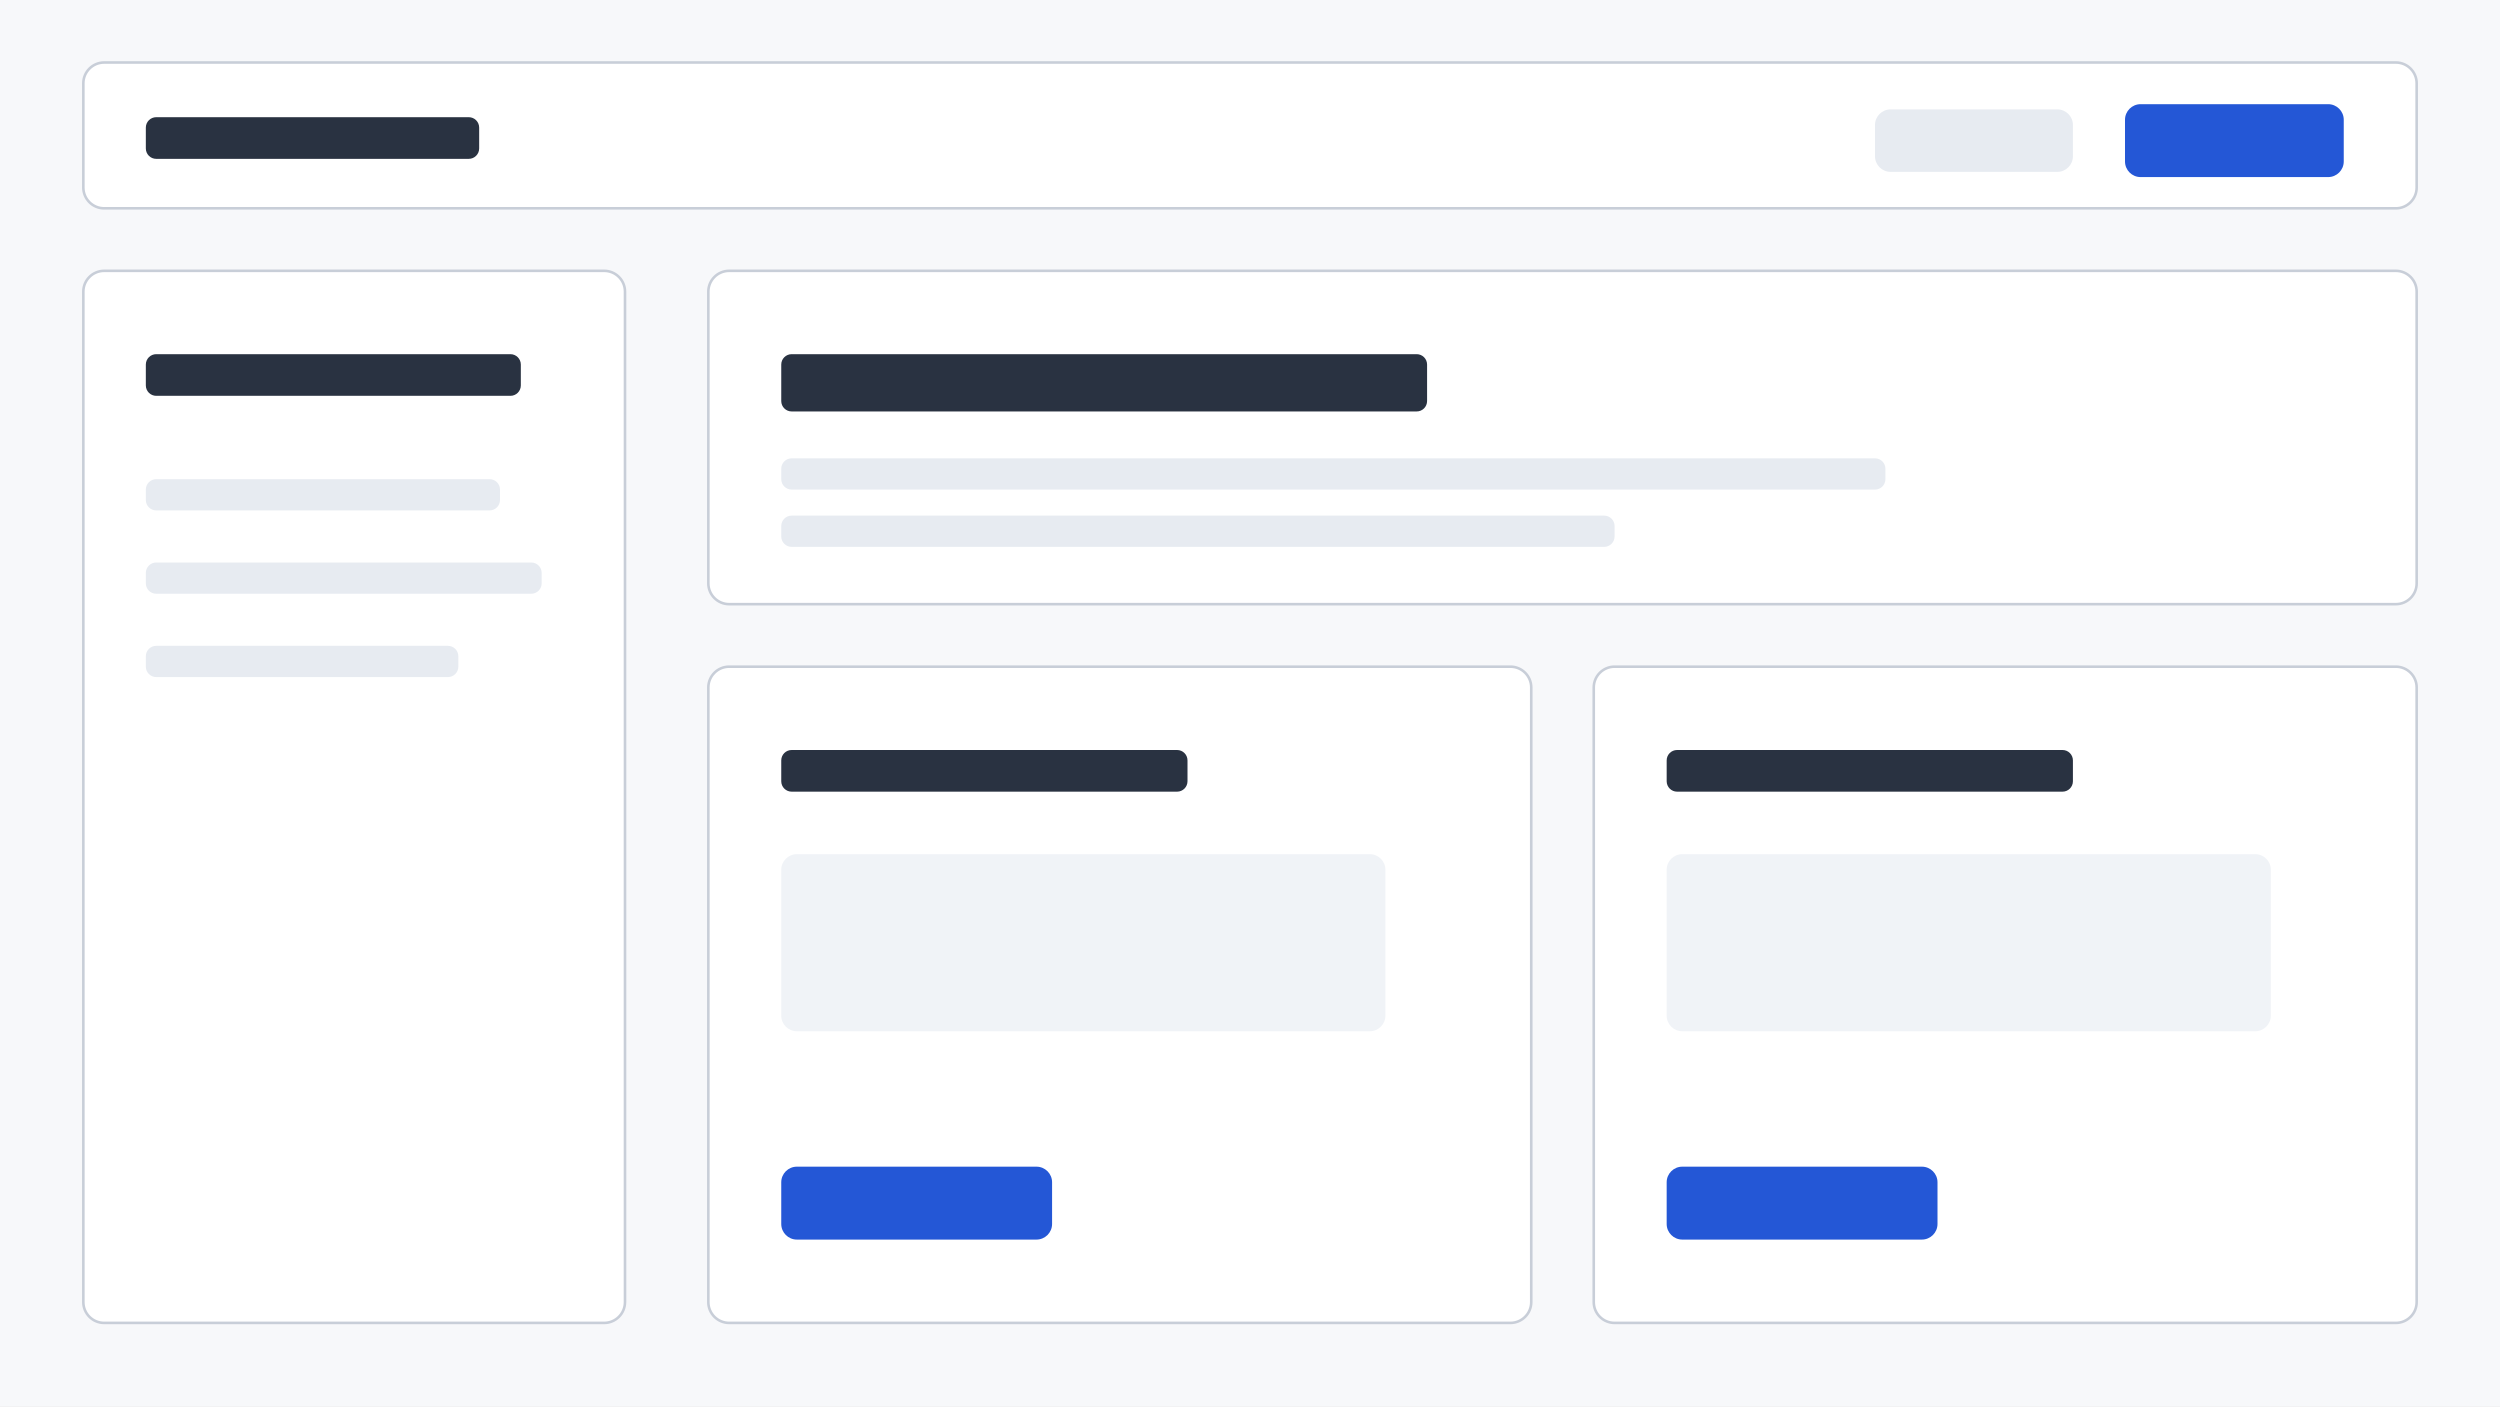
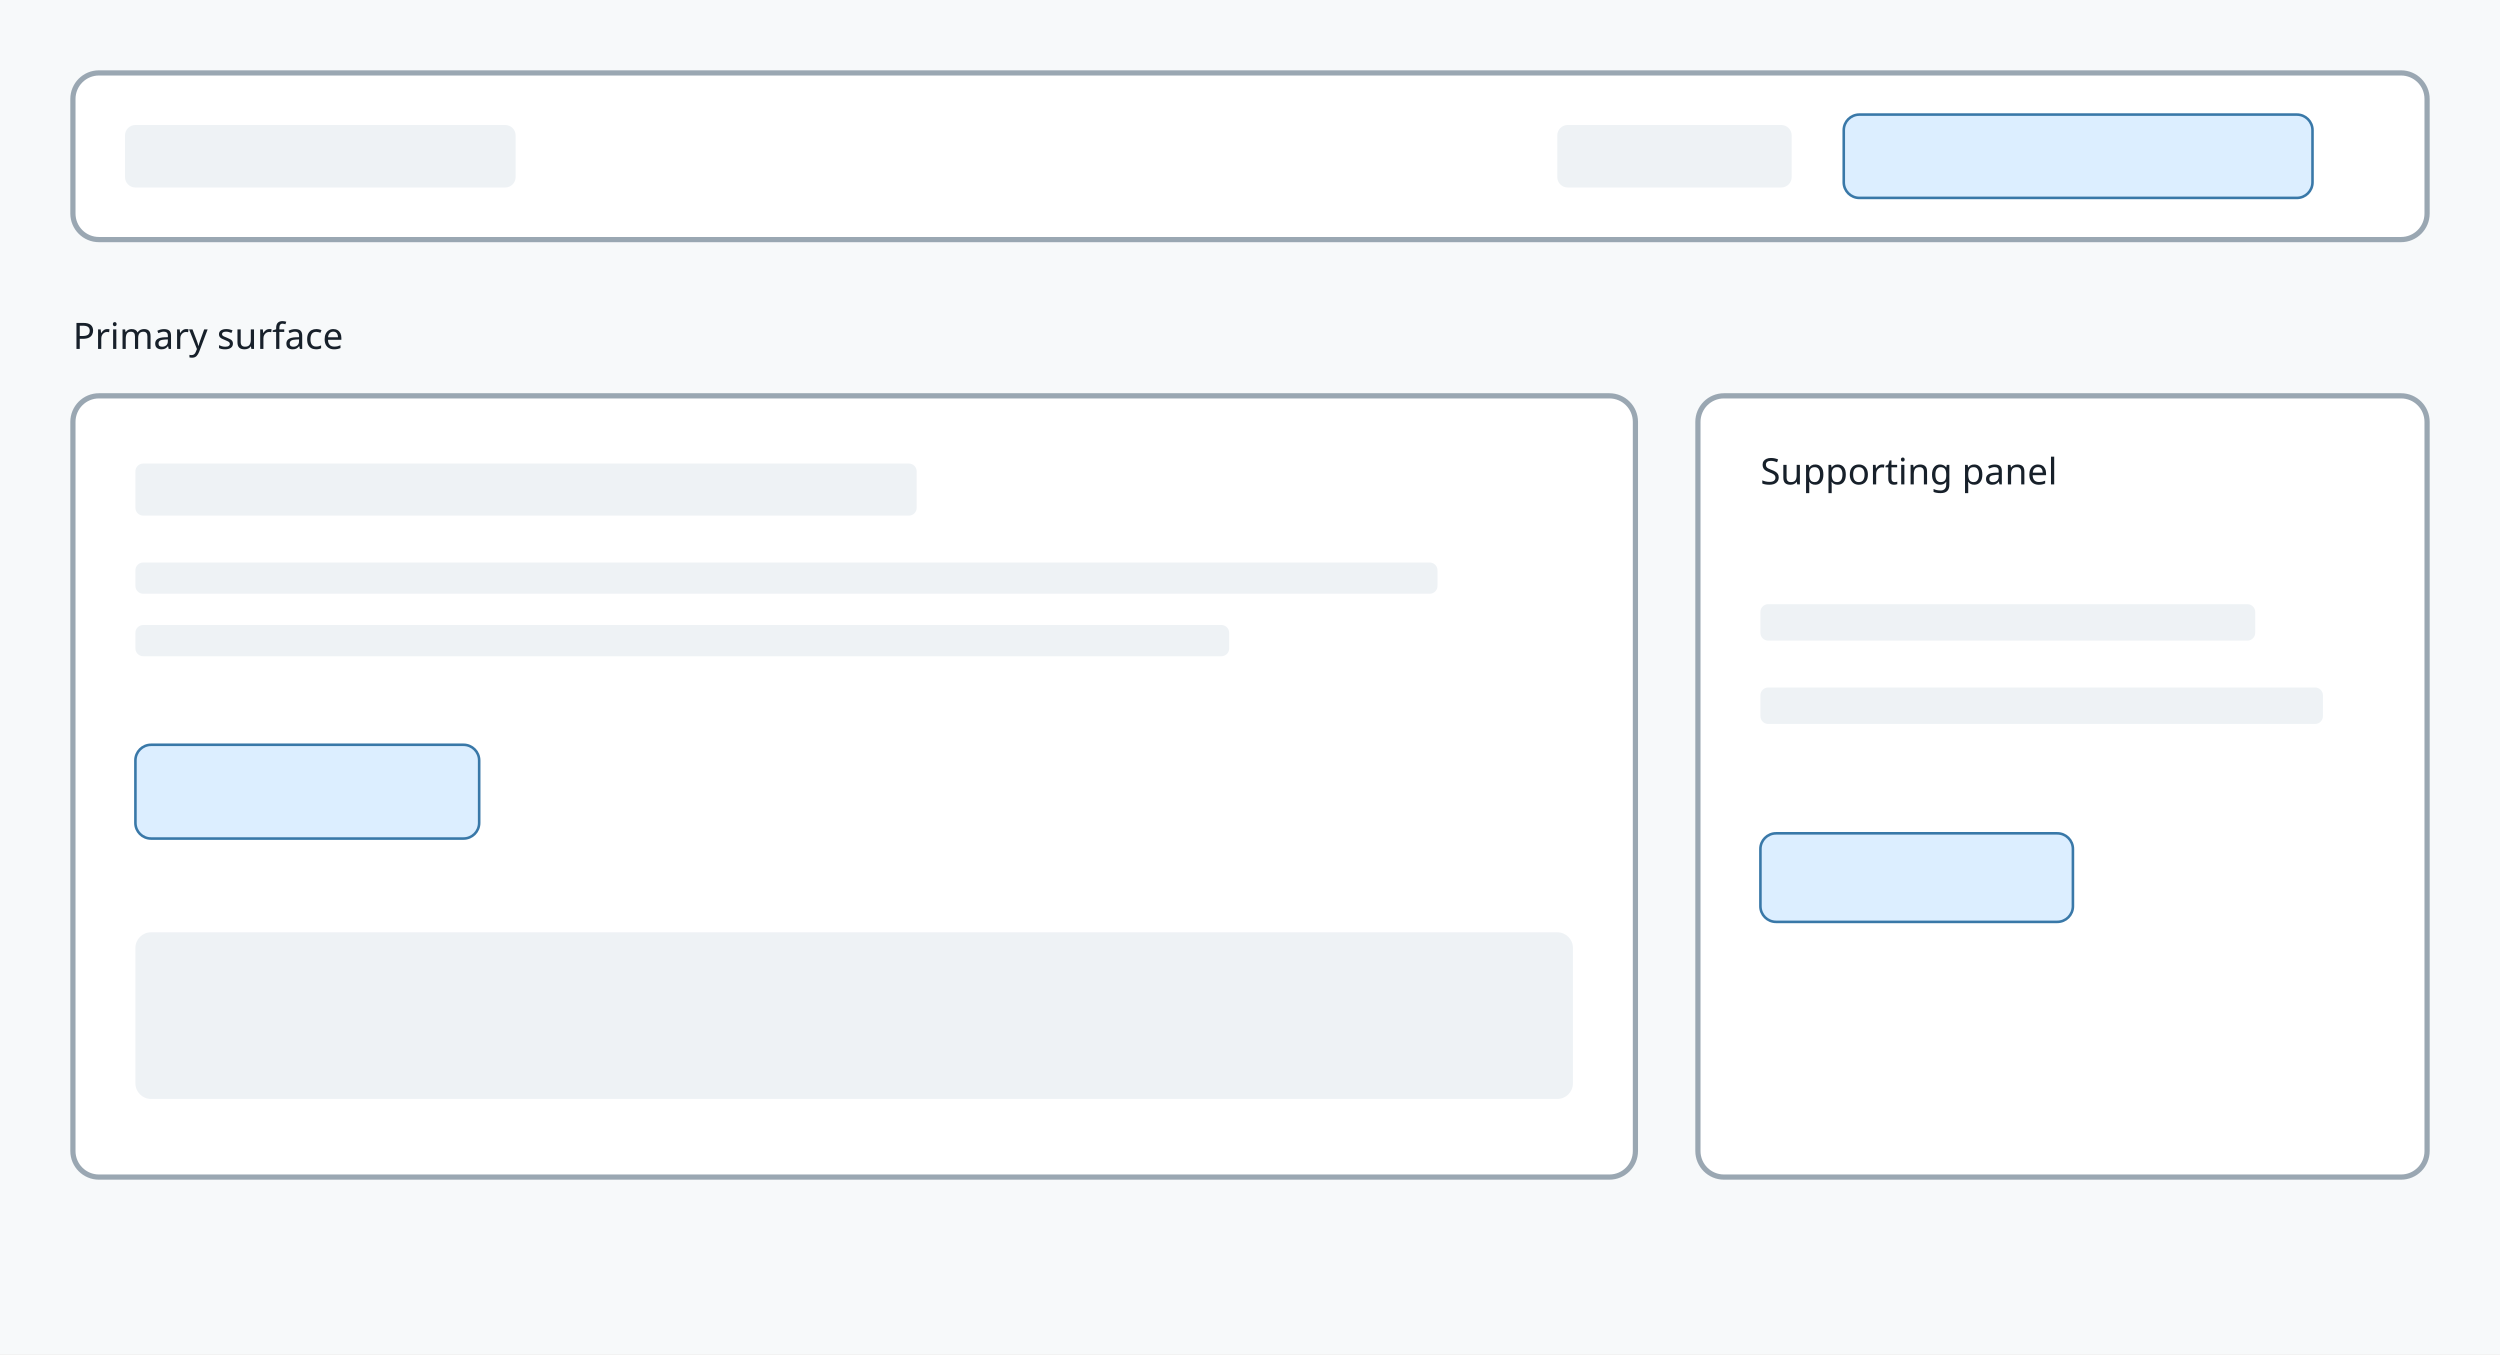
- <svg xmlns="http://www.w3.org/2000/svg" viewBox="0 0 960 540" role="img" aria-label="Generic product interface wireframe">
-   <rect width="960" height="540" fill="#f7f8fa" />
-   <rect x="32" y="24" width="896" height="56" rx="8" fill="#fff" stroke="#c8ced8" />
-   <rect x="56" y="45" width="128" height="16" rx="4" fill="#293241" />
-   <rect x="720" y="42" width="76" height="24" rx="6" fill="#e7ebf1" />
-   <rect x="816" y="40" width="84" height="28" rx="6" fill="#2457d6" />
-   <rect x="32" y="104" width="208" height="404" rx="8" fill="#fff" stroke="#c8ced8" />
-   <rect x="56" y="136" width="144" height="16" rx="4" fill="#293241" />
-   <rect x="56" y="184" width="136" height="12" rx="4" fill="#e7ebf1" />
-   <rect x="56" y="216" width="152" height="12" rx="4" fill="#e7ebf1" />
-   <rect x="56" y="248" width="120" height="12" rx="4" fill="#e7ebf1" />
-   <rect x="272" y="104" width="656" height="128" rx="8" fill="#fff" stroke="#c8ced8" />
-   <rect x="300" y="136" width="248" height="22" rx="4" fill="#293241" />
-   <rect x="300" y="176" width="424" height="12" rx="4" fill="#e7ebf1" />
-   <rect x="300" y="198" width="320" height="12" rx="4" fill="#e7ebf1" />
-   <rect x="272" y="256" width="316" height="252" rx="8" fill="#fff" stroke="#c8ced8" />
-   <rect x="612" y="256" width="316" height="252" rx="8" fill="#fff" stroke="#c8ced8" />
-   <rect x="300" y="288" width="156" height="16" rx="4" fill="#293241" />
-   <rect x="640" y="288" width="156" height="16" rx="4" fill="#293241" />
-   <rect x="300" y="328" width="232" height="68" rx="6" fill="#f0f3f7" />
-   <rect x="640" y="328" width="232" height="68" rx="6" fill="#f0f3f7" />
-   <rect x="300" y="448" width="104" height="28" rx="6" fill="#2457d6" />
-   <rect x="640" y="448" width="104" height="28" rx="6" fill="#2457d6" />
+ <svg xmlns="http://www.w3.org/2000/svg" viewBox="0 0 960 520" role="img" aria-label="Generic product experience wireframes">
+   <style>text{font:14px system-ui;fill:#17202a}.f{fill:#fff;stroke:#9aa7b2;stroke-width:2}.m{fill:#eef2f5}.a{fill:#dceeff;stroke:#3978a8}</style>
+   <rect width="960" height="520" fill="#f7f9fa" />
+   <g transform="translate(28 28)">
+     <rect class="f" width="904" height="64" rx="10" />
+     <rect class="m" x="20" y="20" width="150" height="24" rx="4" />
+     <rect class="m" x="570" y="20" width="90" height="24" rx="4" />
+     <rect class="a" x="680" y="16" width="180" height="32" rx="6" />
+     <text x="0" y="106" font-size="18">Primary surface</text>
+     <rect class="f" y="124" width="600" height="300" rx="10" />
+     <rect class="m" x="24" y="150" width="300" height="20" rx="3" />
+     <rect class="m" x="24" y="188" width="500" height="12" rx="3" />
+     <rect class="m" x="24" y="212" width="420" height="12" rx="3" />
+     <rect class="a" x="24" y="258" width="132" height="36" rx="6" />
+     <rect class="m" x="24" y="330" width="552" height="64" rx="6" />
+     <rect class="f" x="624" y="124" width="280" height="300" rx="10" />
+     <text x="648" y="158">Supporting panel</text>
+     <rect class="m" x="648" y="204" width="190" height="14" rx="3" />
+     <rect class="m" x="648" y="236" width="216" height="14" rx="3" />
+     <rect class="a" x="648" y="292" width="120" height="34" rx="6" />
+   </g>
</svg>
